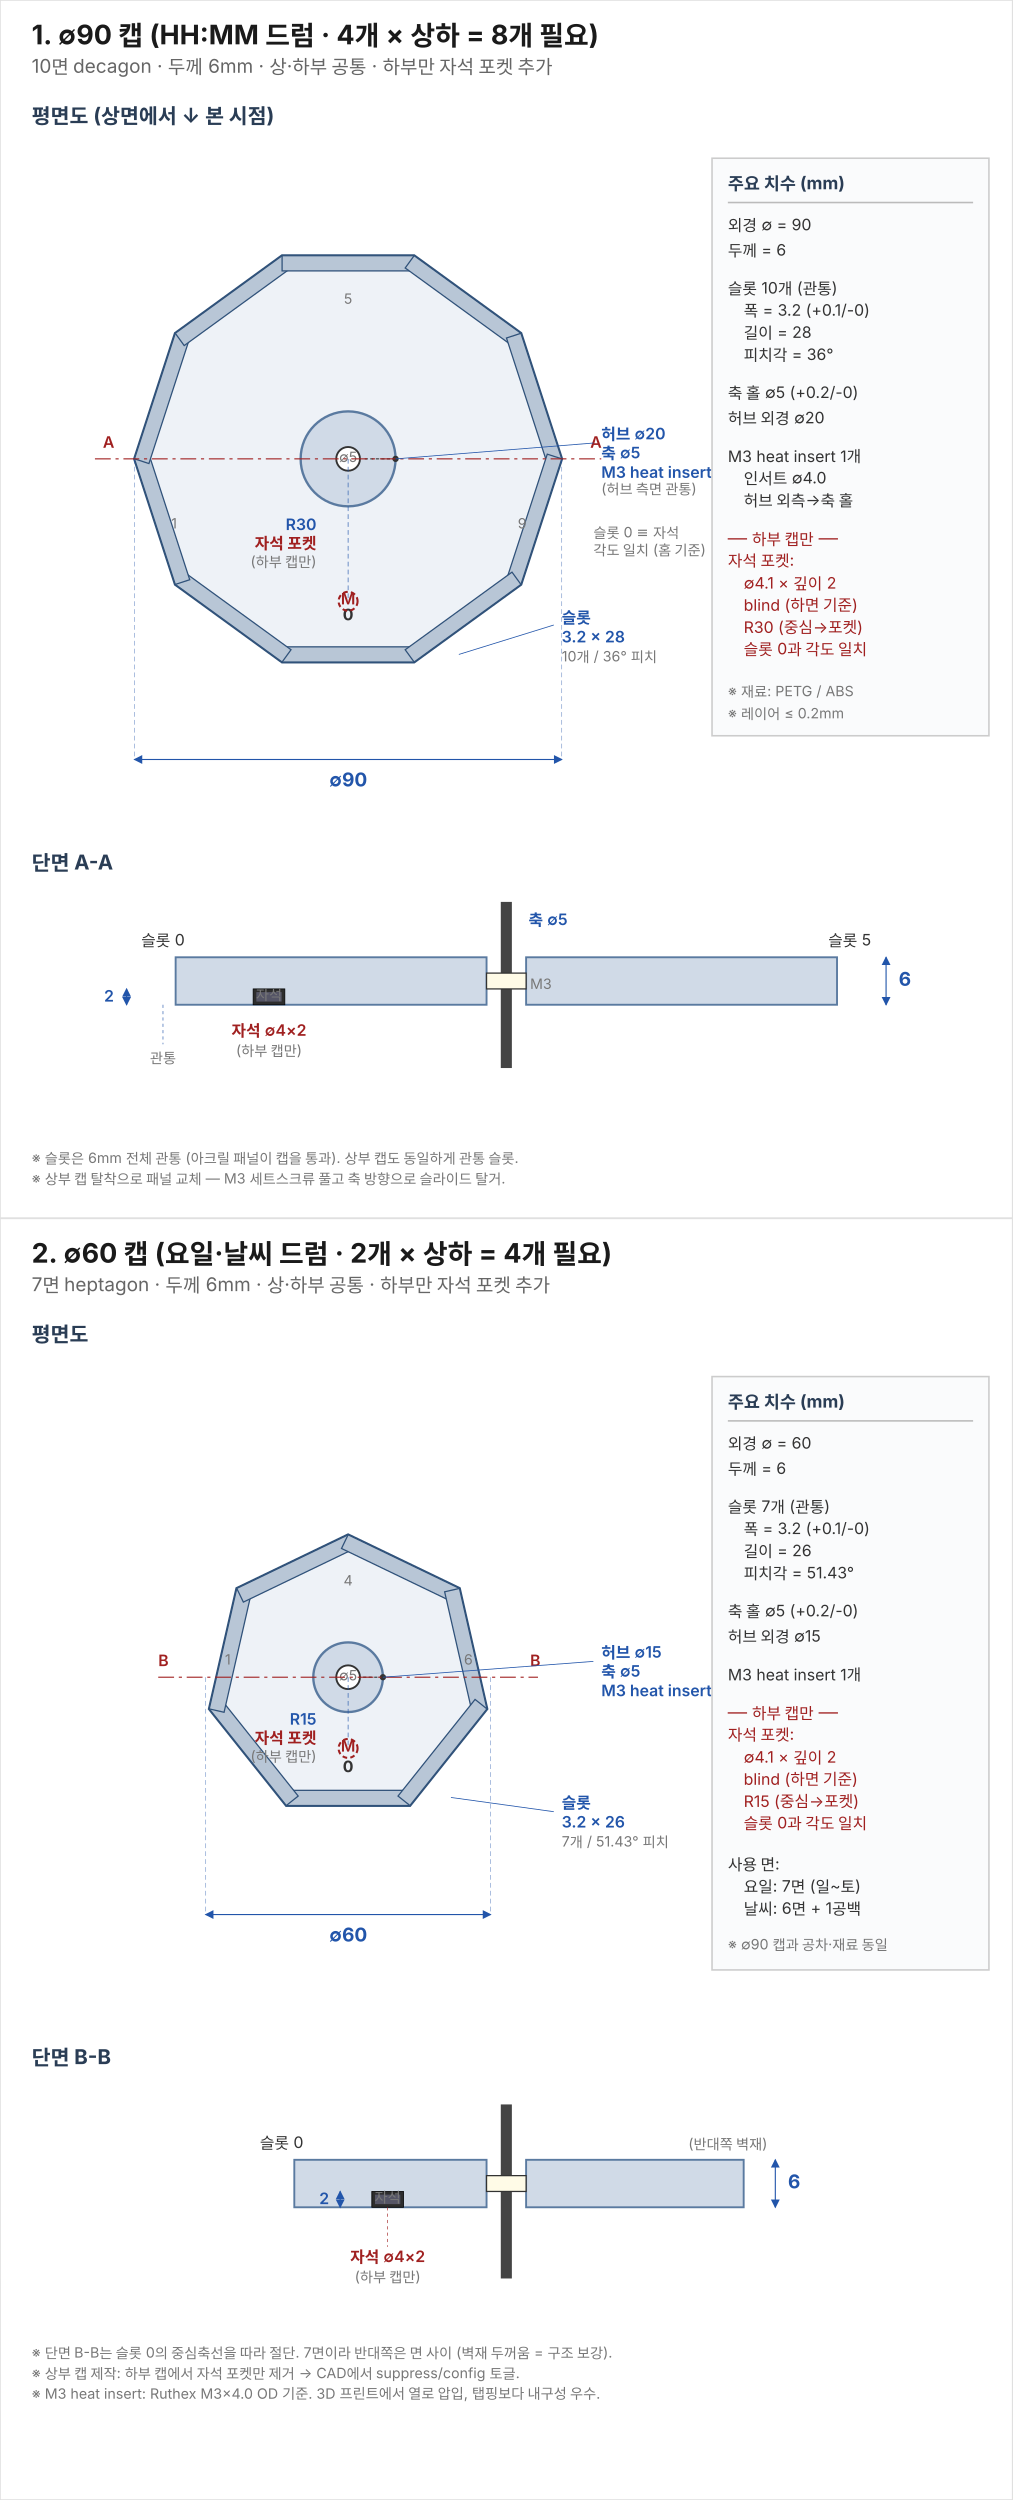
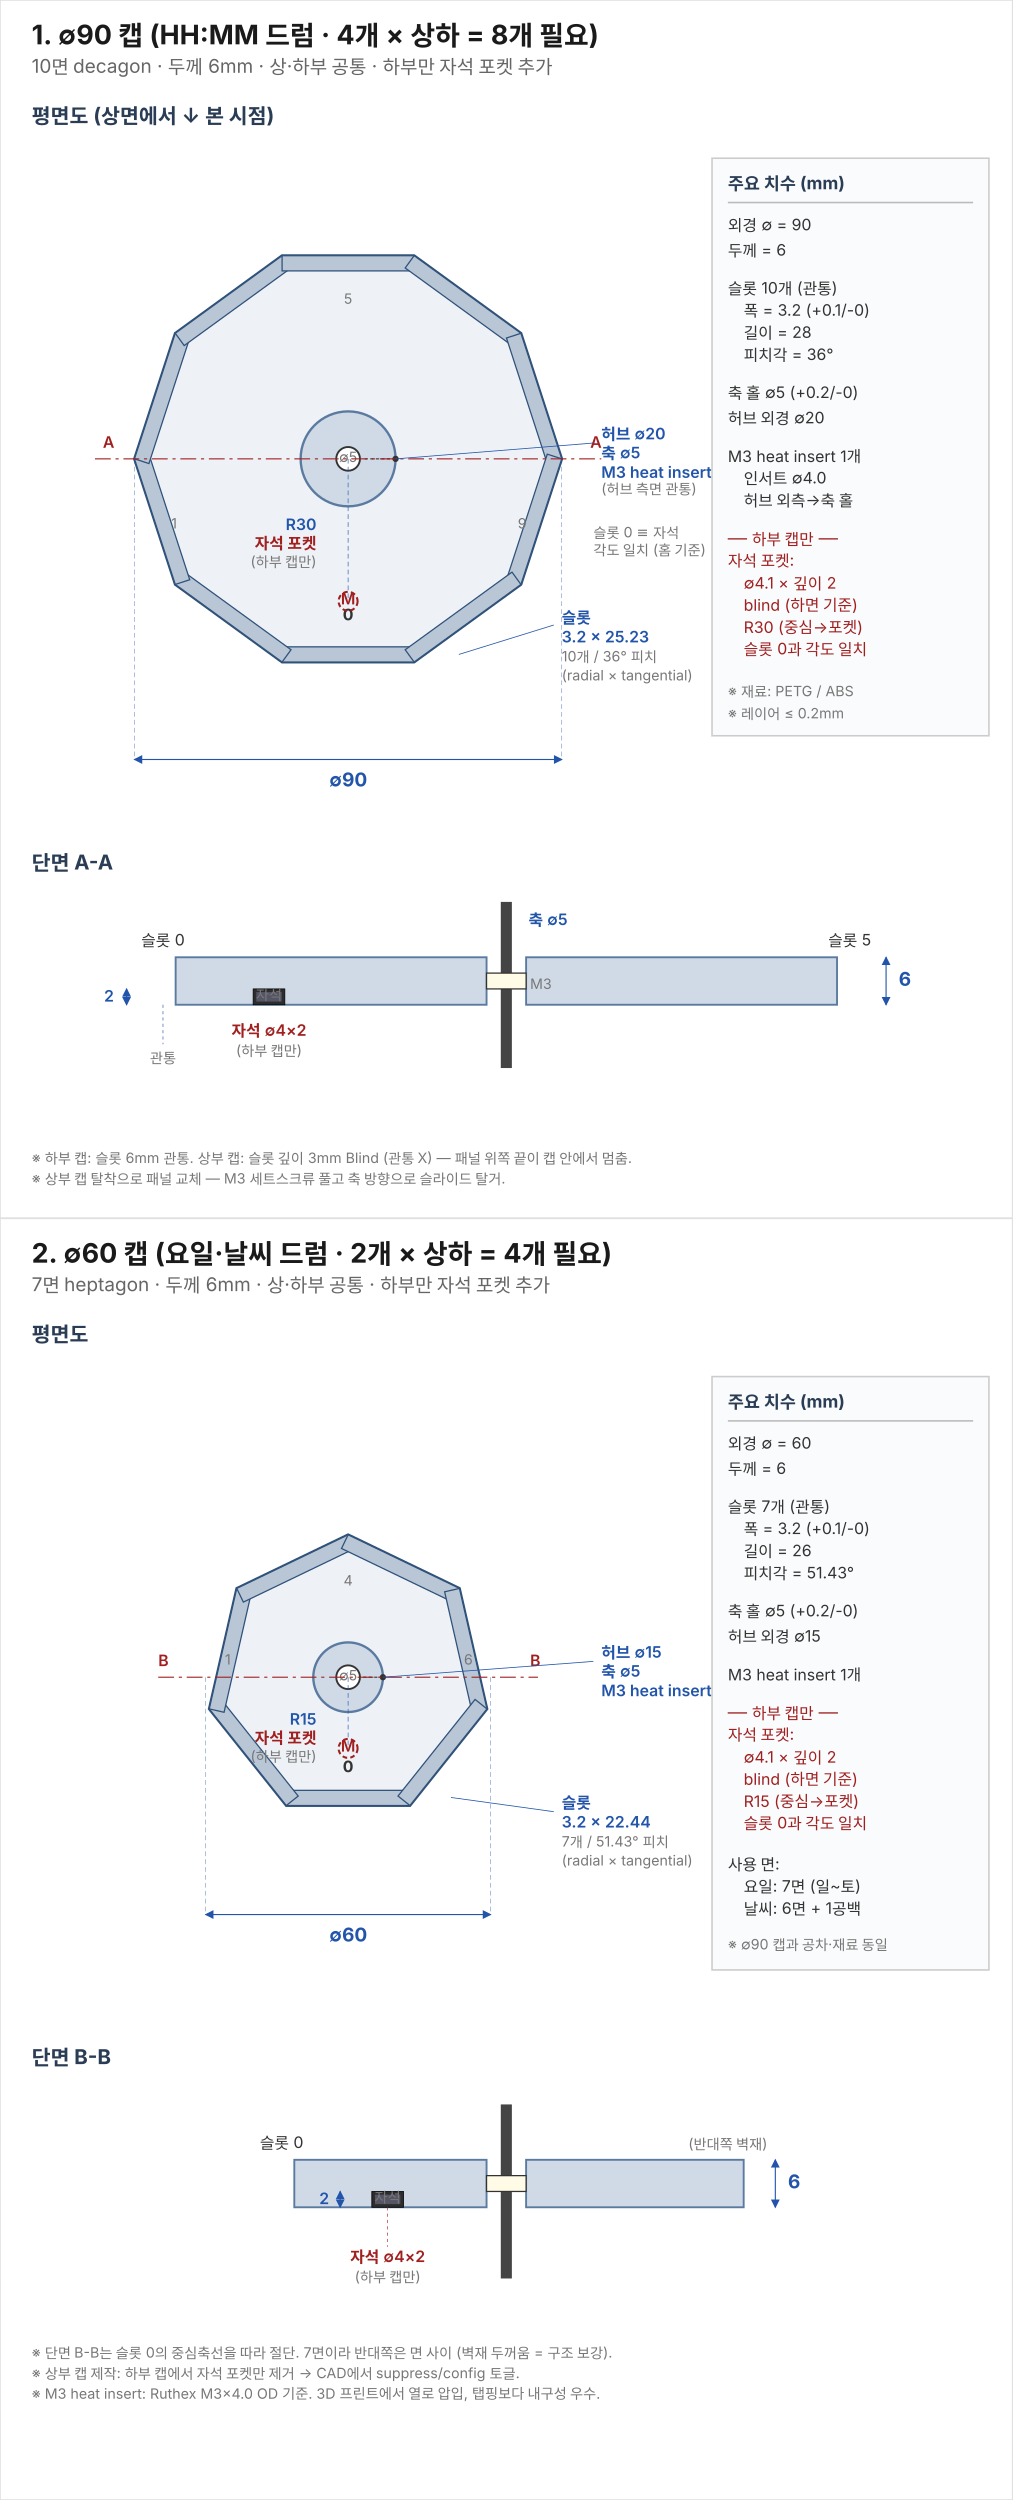
<svg xmlns="http://www.w3.org/2000/svg" viewBox="0 0 640 1580" style="background:#fafafa; max-width:100%; height:auto; font-family: system-ui,-apple-system,sans-serif;">
  <defs>
    <marker id="ar" markerWidth="10" markerHeight="10" refX="9" refY="5" orient="auto">
      <path d="M0,0 L10,5 L0,10 z" fill="#e8a500" />
    </marker>
    <marker id="arB" markerWidth="8" markerHeight="8" refX="7" refY="4" orient="auto">
      <path d="M0,0 L8,4 L0,8 z" fill="#2255aa" />
    </marker>
    <marker id="arBs" markerWidth="8" markerHeight="8" refX="1" refY="4" orient="auto">
      <path d="M8,0 L0,4 L8,8 z" fill="#2255aa" />
    </marker>
  </defs>
  <style>
    .title { font-size: 17px; font-weight: 700; fill: #1a1a1a; }
    .subtitle { font-size: 12px; fill: #666; }
    .section { font-size: 13px; font-weight: 700; fill: #2a3d55; }
    .dim { font-size: 10px; font-weight: 600; fill: #2255aa; }
    .dimval { font-size: 12px; font-weight: 700; fill: #2255aa; }
    .lbl { font-size: 10px; fill: #333; }
    .hid { font-size: 10px; fill: #a02020; font-weight: 600; }
    .note { font-size: 9px; fill: #777; }
    .tblh { font-size: 11px; font-weight: 700; fill: #2a3d55; }
    .tblr { font-size: 10px; fill: #333; }
    .tblm { font-size: 10px; fill: #a02020; }
  </style>
  <g>
    <rect x="0" y="0" width="640" height="770" fill="#fff" stroke="#e0e0e0" />
    <text x="20" y="28" class="title">1. ∅90 캡 (HH:MM 드럼 · 4개 × 상하 = 8개 필요)</text>
    <text x="20" y="46" class="subtitle">10면 decagon · 두께 6mm · 상·하부 공통 · 하부만 자석 포켓 추가</text>
    <text x="20" y="78" class="section">평면도 (상면에서 ↓ 본 시점)</text>
    <polygon points="261.72,418.40 178.28,418.40 110.78,369.35 85,290 110.78,210.65 178.28,161.60 261.72,161.60 329.22,210.65 355,290 329.22,369.35" fill="#eef2f7" stroke="#2f5179" stroke-width="1.8" />
    <g fill="#b8c6d6" stroke="#2f5179" stroke-width="0.8">
      <rect x="178.28" y="408.80" width="83.44" height="9.6" />
      <g transform="rotate(36 220 290)">
        <rect x="178.28" y="408.80" width="83.44" height="9.6" />
      </g>
      <g transform="rotate(72 220 290)">
        <rect x="178.28" y="408.80" width="83.44" height="9.6" />
      </g>
      <g transform="rotate(108 220 290)">
        <rect x="178.28" y="408.80" width="83.44" height="9.6" />
      </g>
      <g transform="rotate(144 220 290)">
        <rect x="178.28" y="408.80" width="83.44" height="9.6" />
      </g>
      <g transform="rotate(180 220 290)">
        <rect x="178.28" y="408.80" width="83.44" height="9.6" />
      </g>
      <g transform="rotate(216 220 290)">
        <rect x="178.28" y="408.80" width="83.44" height="9.6" />
      </g>
      <g transform="rotate(252 220 290)">
        <rect x="178.28" y="408.80" width="83.44" height="9.6" />
      </g>
      <g transform="rotate(288 220 290)">
        <rect x="178.28" y="408.80" width="83.44" height="9.6" />
      </g>
      <g transform="rotate(324 220 290)">
        <rect x="178.28" y="408.80" width="83.44" height="9.6" />
      </g>
    </g>
    <text x="220" y="392" class="lbl" text-anchor="middle" font-weight="700">0</text>
    <text x="330" y="334" class="note" text-anchor="middle">9</text>
    <text x="110" y="334" class="note" text-anchor="middle">1</text>
    <text x="220" y="192" class="note" text-anchor="middle">5</text>
    <circle cx="220" cy="290" r="30" fill="#d0dae7" stroke="#5a7aa0" stroke-width="1.5" />
    <circle cx="220" cy="290" r="7.5" fill="#fff" stroke="#333" stroke-width="1.2" />
    <text x="220" y="292" class="note" text-anchor="middle" font-size="8">∅5</text>
    <line x1="250" y1="290" x2="230" y2="290" stroke="#333" stroke-width="0.7" stroke-dasharray="2,1.5" />
    <circle cx="250" cy="290" r="2" fill="#333" />
    <circle cx="220" cy="380" r="6" fill="none" stroke="#a02020" stroke-width="1.3" stroke-dasharray="3,2" />
    <text x="220" y="382" class="hid" font-size="9" text-anchor="middle">M</text>
    <line x1="60" y1="290" x2="380" y2="290" stroke="#a02020" stroke-width="0.7" stroke-dasharray="10,3,2,3" />
    <text x="65" y="283" class="hid">A</text>
    <text x="373" y="283" class="hid">A</text>
    <line x1="85" y1="480" x2="355" y2="480" stroke="#2255aa" stroke-width="0.7" marker-start="url(#arBs)" marker-end="url(#arB)" />
    <line x1="85" y1="290" x2="85" y2="480" stroke="#2255aa" stroke-width="0.4" stroke-dasharray="3,2" opacity="0.6" />
    <line x1="355" y1="290" x2="355" y2="480" stroke="#2255aa" stroke-width="0.4" stroke-dasharray="3,2" opacity="0.6" />
    <text x="220" y="497" class="dimval" text-anchor="middle">∅90</text>
    <line x1="290" y1="413.6" x2="350" y2="395" stroke="#2255aa" stroke-width="0.5" />
    <text x="355" y="394" class="dim">슬롯</text>
-     <text x="355" y="406" class="dim">3.2 × 28</text>
+     <text x="355" y="406" class="dim">3.2 × 25.23</text>
    <text x="355" y="418" class="note">10개 / 36° 피치</text>
+     <text x="355" y="430" class="note">(radial × tangential)</text>
    <line x1="250" y1="290" x2="375" y2="280" stroke="#2255aa" stroke-width="0.5" />
    <text x="380" y="278" class="dim">허브 ∅20</text>
    <text x="380" y="290" class="dim">축 ∅5</text>
    <text x="380" y="302" class="dim">M3 heat insert</text>
    <text x="380" y="312" class="note">(허브 측면 관통)</text>
    <line x1="220" y1="290" x2="220" y2="380" stroke="#2255aa" stroke-width="0.4" stroke-dasharray="3,2" />
    <text x="200" y="335" class="dim" text-anchor="end">R30</text>
    <text x="200" y="347" class="hid" text-anchor="end" font-size="9">자석 포켓</text>
    <text x="200" y="358" class="note" text-anchor="end">(하부 캡만)</text>
    <text x="375" y="340" class="note">슬롯 0 ≡ 자석</text>
    <text x="375" y="351" class="note">각도 일치 (홈 기준)</text>
    <g transform="translate(450, 100)">
      <rect width="175" height="365" fill="#fafbfc" stroke="#ccc" />
      <text x="10" y="20" class="tblh">주요 치수 (mm)</text>
      <line x1="10" y1="28" x2="165" y2="28" stroke="#bbb" />
      <text x="10" y="46" class="tblr">외경 ∅ = 90</text>
      <text x="10" y="62" class="tblr">두께 = 6</text>
      <text x="10" y="86" class="tblr">슬롯 10개 (관통)</text>
      <text x="20" y="100" class="tblr">폭 = 3.2 (+0.1/-0)</text>
      <text x="20" y="114" class="tblr">길이 = 28</text>
      <text x="20" y="128" class="tblr">피치각 = 36°</text>
      <text x="10" y="152" class="tblr">축 홀 ∅5 (+0.2/-0)</text>
      <text x="10" y="168" class="tblr">허브 외경 ∅20</text>
      <text x="10" y="192" class="tblr">M3 heat insert 1개</text>
      <text x="20" y="206" class="tblr">인서트 ∅4.0</text>
      <text x="20" y="220" class="tblr">허브 외측→축 홀</text>
      <text x="10" y="244" class="tblm">── 하부 캡만 ──</text>
      <text x="10" y="258" class="tblm">자석 포켓:</text>
      <text x="20" y="272" class="tblm">∅4.1 × 깊이 2</text>
      <text x="20" y="286" class="tblm">blind (하면 기준)</text>
      <text x="20" y="300" class="tblm">R30 (중심→포켓)</text>
      <text x="20" y="314" class="tblm">슬롯 0과 각도 일치</text>
      <text x="10" y="340" class="note">※ 재료: PETG / ABS</text>
      <text x="10" y="354" class="note">※ 레이어 ≤ 0.2mm</text>
    </g>
    <text x="20" y="550" class="section">단면 A-A</text>
    <rect x="111" y="605" width="196.5" height="30" fill="#d0dae7" stroke="#5a7aa0" stroke-width="1.2" />
    <rect x="332.5" y="605" width="196.5" height="30" fill="#d0dae7" stroke="#5a7aa0" stroke-width="1.2" />
    <text x="103" y="598" class="lbl" text-anchor="middle">슬롯 0</text>
    <text x="537" y="598" class="lbl" text-anchor="middle">슬롯 5</text>
    <line x1="320" y1="570" x2="320" y2="675" stroke="#444" stroke-width="7" />
    <text x="334" y="585" class="dim">축 ∅5</text>
    <rect x="307.5" y="615" width="25" height="10" fill="#fffbe7" stroke="#333" stroke-width="0.8" />
    <text x="335" y="625" class="note">M3</text>
    <rect x="160" y="625" width="20" height="10" fill="#2d2d2d" stroke="#000" stroke-width="0.5" />
    <rect x="162" y="627" width="16" height="6" fill="#556" />
    <text x="170" y="632" class="note" text-anchor="middle" fill="#fff" font-size="7">자석</text>
    <text x="170" y="655" class="hid" text-anchor="middle" font-size="9">자석 ∅4×2</text>
    <text x="170" y="667" class="note" text-anchor="middle" fill="#a02020">(하부 캡만)</text>
    <line x1="560" y1="605" x2="560" y2="635" stroke="#2255aa" stroke-width="0.7" marker-start="url(#arBs)" marker-end="url(#arB)" />
    <text x="568" y="623" class="dimval">6</text>
    <line x1="80" y1="625" x2="80" y2="635" stroke="#2255aa" stroke-width="0.7" marker-start="url(#arBs)" marker-end="url(#arB)" />
    <text x="72" y="633" class="dim" text-anchor="end">2</text>
    <line x1="103" y1="635" x2="103" y2="660" stroke="#2255aa" stroke-width="0.4" stroke-dasharray="2,2" />
    <text x="103" y="672" class="note" text-anchor="middle">관통</text>
-     <text x="20" y="735" class="note">※ 슬롯은 6mm 전체 관통 (아크릴 패널이 캡을 통과). 상부 캡도 동일하게 관통 슬롯.</text>
+     <text x="20" y="735" class="note">※ 하부 캡: 슬롯 6mm 관통. 상부 캡: 슬롯 깊이 3mm Blind (관통 X) — 패널 위쪽 끝이 캡 안에서 멈춤.</text>
    <text x="20" y="748" class="note">※ 상부 캡 탈착으로 패널 교체 — M3 세트스크류 풀고 축 방향으로 슬라이드 탈거.</text>
  </g>
  <g transform="translate(0,770)">
    <rect x="0" y="0" width="640" height="810" fill="#fff" stroke="#e0e0e0" />
    <text x="20" y="28" class="title">2. ∅60 캡 (요일·날씨 드럼 · 2개 × 상하 = 4개 필요)</text>
    <text x="20" y="46" class="subtitle">7면 heptagon · 두께 6mm · 상·하부 공통 · 하부만 자석 포켓 추가</text>
    <text x="20" y="78" class="section">평면도</text>
    <polygon points="259.05,371.09 180.95,371.09 132.26,310.03 149.64,233.88 220,200 290.36,233.88 307.74,310.03" fill="#eef2f7" stroke="#2f5179" stroke-width="1.8" />
    <g fill="#b8c6d6" stroke="#2f5179" stroke-width="0.8">
      <rect x="180.95" y="361.49" width="78.10" height="9.6" />
      <g transform="rotate(51.43 220 290)">
        <rect x="180.95" y="361.49" width="78.10" height="9.6" />
      </g>
      <g transform="rotate(102.86 220 290)">
        <rect x="180.95" y="361.49" width="78.10" height="9.6" />
      </g>
      <g transform="rotate(154.29 220 290)">
        <rect x="180.95" y="361.49" width="78.10" height="9.6" />
      </g>
      <g transform="rotate(205.71 220 290)">
        <rect x="180.95" y="361.49" width="78.10" height="9.6" />
      </g>
      <g transform="rotate(257.14 220 290)">
        <rect x="180.95" y="361.49" width="78.10" height="9.6" />
      </g>
      <g transform="rotate(308.57 220 290)">
        <rect x="180.95" y="361.49" width="78.10" height="9.6" />
      </g>
    </g>
    <text x="220" y="350" class="lbl" text-anchor="middle" font-weight="700">0</text>
    <text x="296" y="282" class="note" text-anchor="middle">6</text>
    <text x="144" y="282" class="note" text-anchor="middle">1</text>
    <text x="220" y="232" class="note" text-anchor="middle">4</text>
    <circle cx="220" cy="290" r="22" fill="#d0dae7" stroke="#5a7aa0" stroke-width="1.5" />
    <circle cx="220" cy="290" r="7.5" fill="#fff" stroke="#333" stroke-width="1.2" />
    <text x="220" y="292" class="note" text-anchor="middle" font-size="8">∅5</text>
    <line x1="242" y1="290" x2="227" y2="290" stroke="#333" stroke-width="0.7" stroke-dasharray="2,1.5" />
    <circle cx="242" cy="290" r="2" fill="#333" />
    <circle cx="220" cy="335" r="6" fill="none" stroke="#a02020" stroke-width="1.3" stroke-dasharray="3,2" />
    <text x="220" y="337" class="hid" font-size="9" text-anchor="middle">M</text>
    <line x1="100" y1="290" x2="340" y2="290" stroke="#a02020" stroke-width="0.7" stroke-dasharray="10,3,2,3" />
    <text x="100" y="283" class="hid">B</text>
    <text x="335" y="283" class="hid">B</text>
    <line x1="130" y1="440" x2="310" y2="440" stroke="#2255aa" stroke-width="0.7" marker-start="url(#arBs)" marker-end="url(#arB)" />
    <line x1="130" y1="290" x2="130" y2="440" stroke="#2255aa" stroke-width="0.4" stroke-dasharray="3,2" opacity="0.6" />
    <line x1="310" y1="290" x2="310" y2="440" stroke="#2255aa" stroke-width="0.4" stroke-dasharray="3,2" opacity="0.6" />
    <text x="220" y="457" class="dimval" text-anchor="middle">∅60</text>
    <line x1="285" y1="366" x2="350" y2="375" stroke="#2255aa" stroke-width="0.5" />
    <text x="355" y="373" class="dim">슬롯</text>
-     <text x="355" y="385" class="dim">3.2 × 26</text>
+     <text x="355" y="385" class="dim">3.2 × 22.44</text>
    <text x="355" y="397" class="note">7개 / 51.43° 피치</text>
+     <text x="355" y="409" class="note">(radial × tangential)</text>
    <line x1="242" y1="290" x2="375" y2="280" stroke="#2255aa" stroke-width="0.5" />
    <text x="380" y="278" class="dim">허브 ∅15</text>
    <text x="380" y="290" class="dim">축 ∅5</text>
    <text x="380" y="302" class="dim">M3 heat insert</text>
    <line x1="220" y1="290" x2="220" y2="335" stroke="#2255aa" stroke-width="0.4" stroke-dasharray="3,2" />
    <text x="200" y="320" class="dim" text-anchor="end">R15</text>
    <text x="200" y="332" class="hid" text-anchor="end" font-size="9">자석 포켓</text>
    <text x="200" y="343" class="note" text-anchor="end">(하부 캡만)</text>
    <g transform="translate(450, 100)">
      <rect width="175" height="375" fill="#fafbfc" stroke="#ccc" />
      <text x="10" y="20" class="tblh">주요 치수 (mm)</text>
      <line x1="10" y1="28" x2="165" y2="28" stroke="#bbb" />
      <text x="10" y="46" class="tblr">외경 ∅ = 60</text>
      <text x="10" y="62" class="tblr">두께 = 6</text>
      <text x="10" y="86" class="tblr">슬롯 7개 (관통)</text>
      <text x="20" y="100" class="tblr">폭 = 3.2 (+0.1/-0)</text>
      <text x="20" y="114" class="tblr">길이 = 26</text>
      <text x="20" y="128" class="tblr">피치각 = 51.43°</text>
      <text x="10" y="152" class="tblr">축 홀 ∅5 (+0.2/-0)</text>
      <text x="10" y="168" class="tblr">허브 외경 ∅15</text>
      <text x="10" y="192" class="tblr">M3 heat insert 1개</text>
      <text x="10" y="216" class="tblm">── 하부 캡만 ──</text>
      <text x="10" y="230" class="tblm">자석 포켓:</text>
      <text x="20" y="244" class="tblm">∅4.1 × 깊이 2</text>
      <text x="20" y="258" class="tblm">blind (하면 기준)</text>
      <text x="20" y="272" class="tblm">R15 (중심→포켓)</text>
      <text x="20" y="286" class="tblm">슬롯 0과 각도 일치</text>
      <text x="10" y="312" class="tblr">사용 면:</text>
      <text x="20" y="326" class="tblr">요일: 7면 (일~토)</text>
      <text x="20" y="340" class="tblr">날씨: 6면 + 1공백</text>
      <text x="10" y="362" class="note">※ ∅90 캡과 공차·재료 동일</text>
    </g>
    <text x="20" y="535" class="section">단면 B-B</text>
    <rect x="186" y="595" width="121.5" height="30" fill="#d0dae7" stroke="#5a7aa0" stroke-width="1.2" />
    <rect x="332.5" y="595" width="137.5" height="30" fill="#d0dae7" stroke="#5a7aa0" stroke-width="1.2" />
    <text x="178" y="588" class="lbl" text-anchor="middle">슬롯 0</text>
    <text x="460" y="588" class="note" text-anchor="middle">(반대쪽 벽재)</text>
    <line x1="320" y1="560" x2="320" y2="670" stroke="#444" stroke-width="7" />
    <rect x="307.5" y="605" width="25" height="10" fill="#fffbe7" stroke="#333" stroke-width="0.8" />
    <rect x="235" y="615" width="20" height="10" fill="#2d2d2d" stroke="#000" stroke-width="0.5" />
    <rect x="237" y="617" width="16" height="6" fill="#556" />
    <text x="245" y="622" class="note" text-anchor="middle" fill="#fff" font-size="7">자석</text>
    <line x1="245" y1="625" x2="245" y2="650" stroke="#a02020" stroke-width="0.4" stroke-dasharray="2,2" />
    <text x="245" y="660" class="hid" text-anchor="middle" font-size="9">자석 ∅4×2</text>
    <text x="245" y="672" class="note" text-anchor="middle" fill="#a02020">(하부 캡만)</text>
    <line x1="490" y1="595" x2="490" y2="625" stroke="#2255aa" stroke-width="0.7" marker-start="url(#arBs)" marker-end="url(#arB)" />
    <text x="498" y="613" class="dimval">6</text>
    <line x1="215" y1="615" x2="215" y2="625" stroke="#2255aa" stroke-width="0.7" marker-start="url(#arBs)" marker-end="url(#arB)" />
    <text x="208" y="623" class="dim" text-anchor="end">2</text>
    <text x="20" y="720" class="note">※ 단면 B-B는 슬롯 0의 중심축선을 따라 절단. 7면이라 반대쪽은 면 사이 (벽재 두꺼움 = 구조 보강).</text>
    <text x="20" y="733" class="note">※ 상부 캡 제작: 하부 캡에서 자석 포켓만 제거 → CAD에서 suppress/config 토글.</text>
    <text x="20" y="746" class="note">※ M3 heat insert: Ruthex M3×4.0 OD 기준. 3D 프린트에서 열로 압입, 탭핑보다 내구성 우수.</text>
  </g>
</svg>
